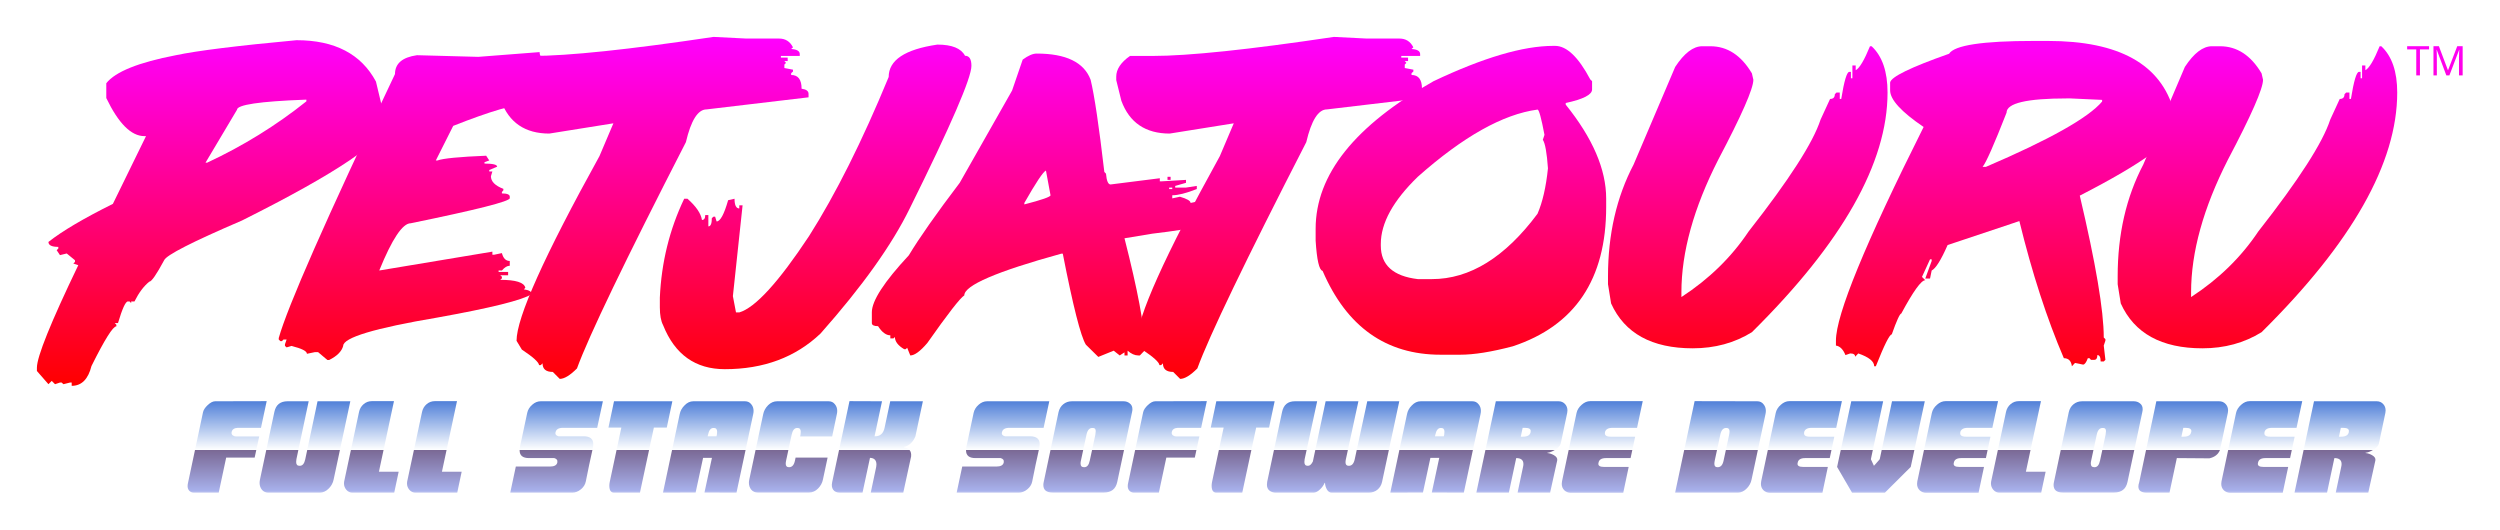
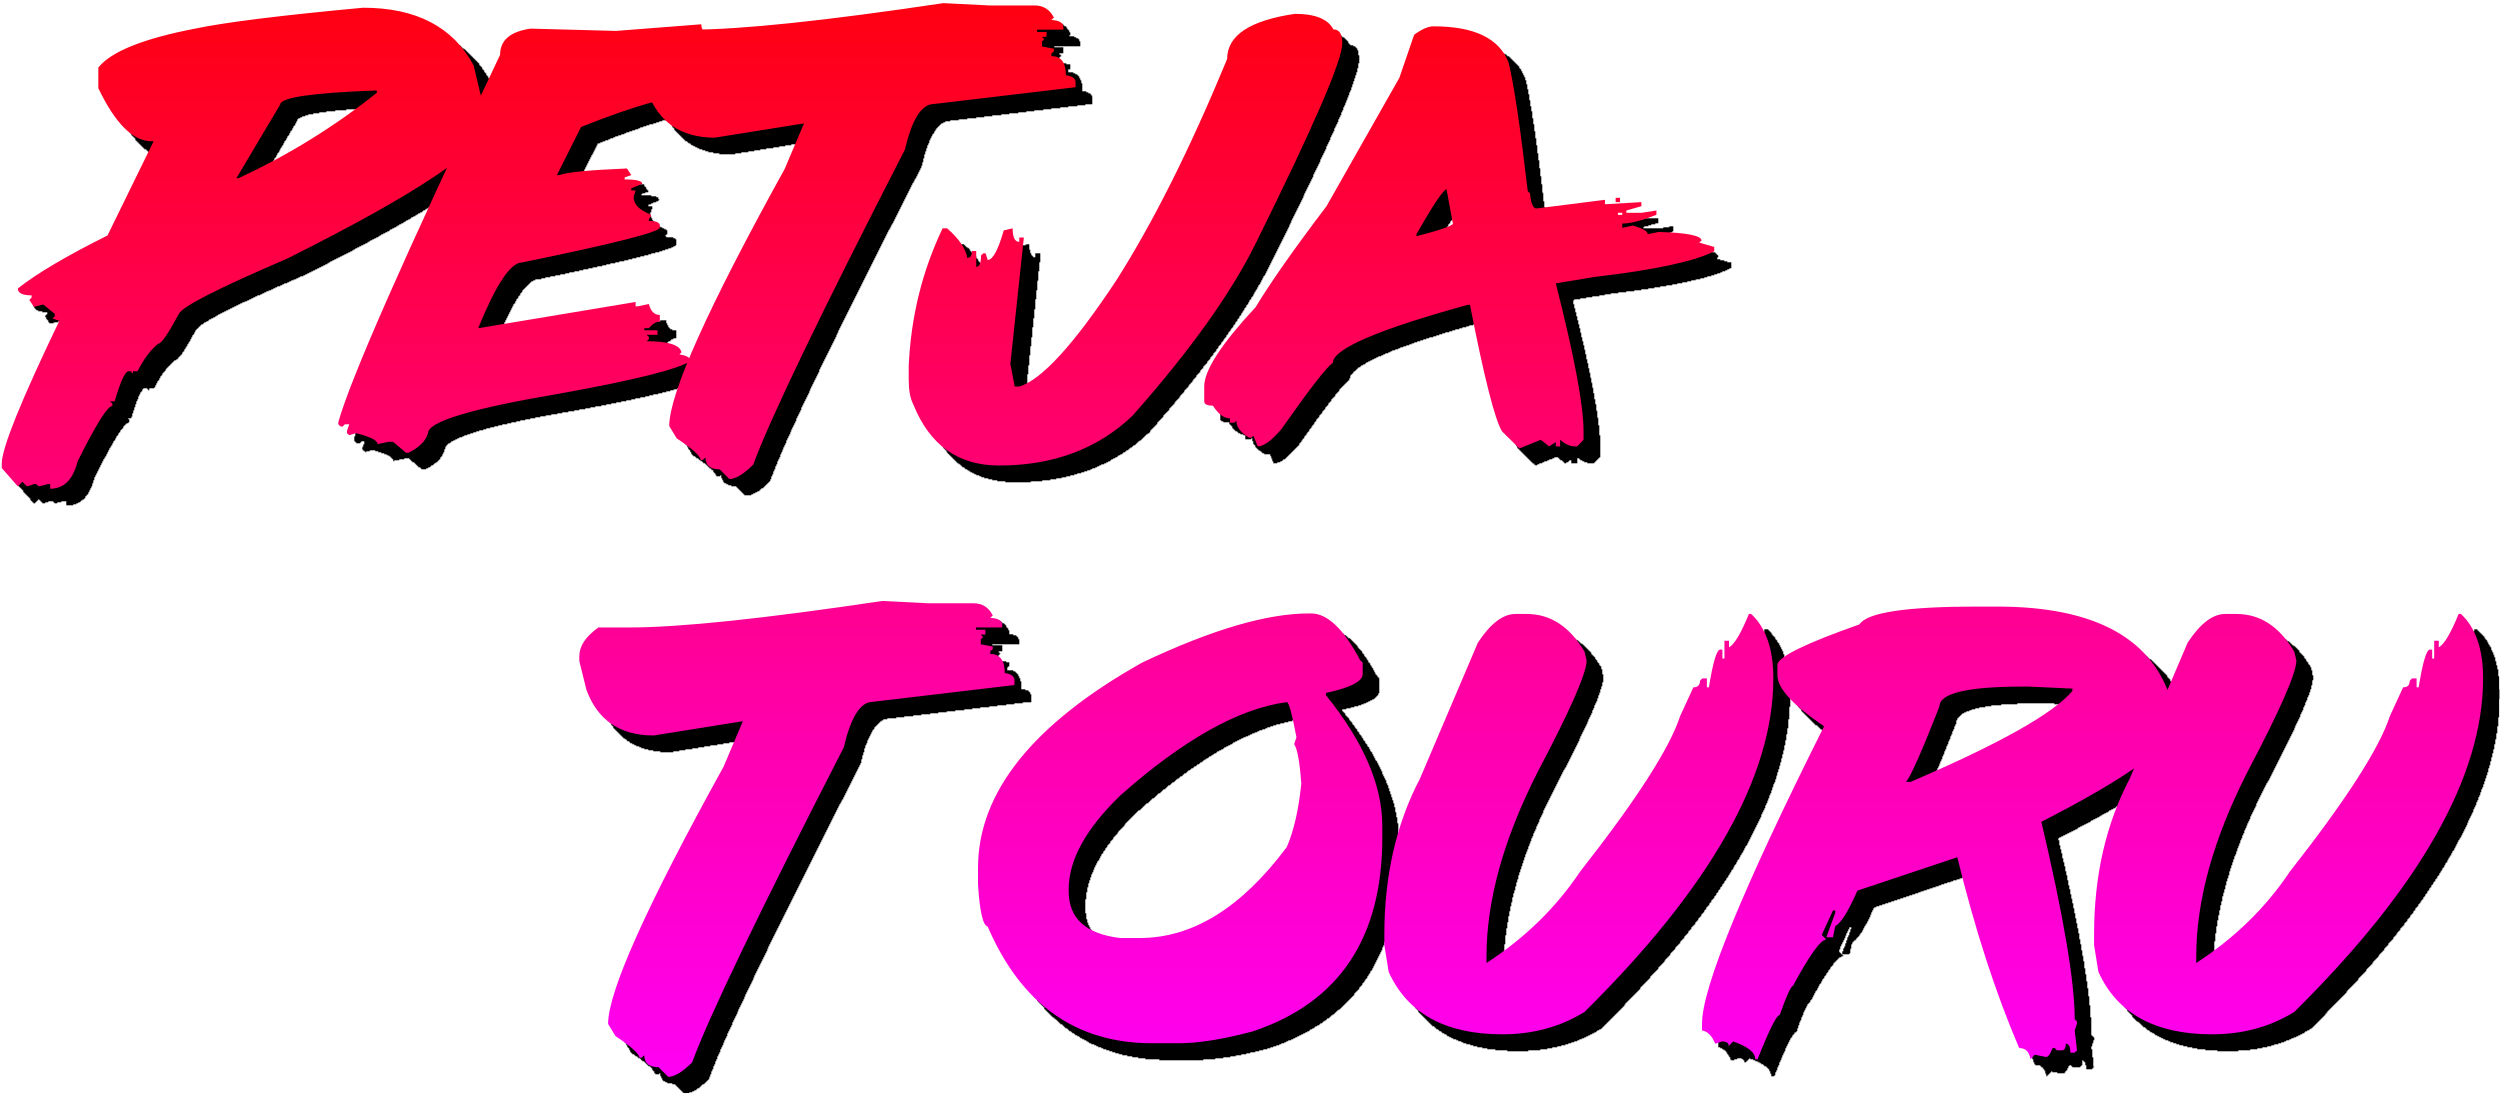
- <svg xmlns="http://www.w3.org/2000/svg" xmlns:xlink="http://www.w3.org/1999/xlink" width="338.728mm" height="71.765mm" viewBox="0 0 1200.218 254.284" id="svg4823" version="1.1">
-   <defs id="defs4825">
-     <linearGradient id="linearGradient4312">
-       <stop id="stop4314" offset="0" style="stop-color:#4a7bd7;stop-opacity:1" />
-       <stop style="stop-color:#feffff;stop-opacity:1" offset="0.5" id="stop4316" />
-       <stop id="stop4318" offset="0.5" style="stop-color:#7a6894;stop-opacity:1" />
-       <stop style="stop-color:#a7b0eb;stop-opacity:1" offset="0.9" id="stop4320" />
-       <stop id="stop4322" offset="1" style="stop-color:#ffffff;stop-opacity:1" />
+ <svg xmlns="http://www.w3.org/2000/svg" width="460" height="202" viewBox="0 0 460 202" fill="none">
+   <g filter="url(#filter0_d)">
+     <path d="M66.797 1.422C76.578 1.422 83.359 4.953 87.141 12.016L89.672 22.609C89.672 26.984 77.391 35.312 52.828 47.594C40.078 53.062 33.438 56.453 32.906 57.766C30.938 61.422 29.672 63.25 29.109 63.25C27.703 64.375 26.438 66.062 25.312 68.312H24.469V68.734L24.047 68.312H23.625C23.031 68.312 22.188 70.156 21.094 73.844H20.25L20.672 74.266V74.688C19.797 74.688 17.672 78.078 14.297 84.859C13.453 88.234 11.766 89.922 9.234 89.922V89.078H8.812L7.125 89.5L6.656 89.078H6.234L4.969 89.5L4.125 88.656L3.281 89.5L0.328 86.125V85.281C0.328 82.469 3.859 73.719 10.922 59.031L9.656 58.609L10.078 58.188V57.766L7.969 56.031L6.234 56.453L5.391 55.188L5.812 54.766V54.344C4.125 54.344 3.281 53.922 3.281 53.078C6.75 50.328 12.25 47.078 19.781 43.328L28.266 25.984H27.844C24.469 25.984 21.219 22.734 18.094 16.234V12.438C20.406 9.5 26.344 7.109 35.906 5.266C41.375 4.109 51.672 2.828 66.797 1.422ZM43.5 32.781H43.922C53.109 28.5 61.578 23.266 69.328 17.078V16.656H68.906C57.344 17.094 51.562 17.953 51.562 19.234L43.5 32.781ZM129.047 4.469C129.047 5.531 129.578 6.062 130.641 6.062V6.859H129.422V7.281C130.766 7.281 131.438 7.547 131.438 8.078V8.5H129.844C129.844 9.312 130.641 9.719 132.234 9.719V10.516H131.016V10.891H135.844L139.5 12.906L139.078 13.328V13.703C140.422 13.703 141.094 13.984 141.094 14.547C141.094 15.516 136.125 16.578 126.188 17.734C122.812 17.734 116.391 19.609 106.922 23.359L102.469 32.219H102.891C104.328 31.688 108.484 31.281 115.359 31L116.156 32.219L114.938 32.641V33.016C117.094 33.016 118.172 33.281 118.172 33.812L116.156 34.656V35.031H116.953L116.578 36.25C116.578 37.594 117.641 38.672 119.766 39.484V39.859L119.391 40.281V40.656C120.734 40.656 121.406 40.938 121.406 41.5V41.875C121.406 42.688 112.953 44.828 96.047 48.297C93.953 48.297 91.266 52.328 87.984 60.391L116.953 55.562V56.359H117.375L119.391 55.938C119.734 57.281 120.406 57.953 121.406 57.953V59.172C120.75 59.172 120.078 59.578 119.391 60.391H118.547V60.766H120.984V61.609H118.969L119.391 61.984V62.406L118.969 62.781C122.938 62.781 125.078 63.453 125.391 64.797L125.016 65.219C126.359 65.406 127.031 65.812 127.031 66.438C124.656 67.969 116.609 69.969 102.891 72.438C86.797 75.156 78.75 77.578 78.75 79.703C78.375 81.109 77.172 82.312 75.141 83.312H74.719L72.328 81.297H71.484L69.469 81.719C69.469 81.031 68.141 80.359 65.484 79.703L64.266 80.078L63.844 79.703V79.281L64.266 78.062H63.469L63.047 78.484H62.672L62.25 78.062V77.688C64.469 69.719 74.391 47.188 92.016 10.094C92.016 7.406 93.891 5.797 97.641 5.266L113.344 5.688L129.047 4.469ZM173.578 0.578L181.969 1H190.359C191.984 1 193.172 1.75 193.922 3.25L193.453 3.672C194.922 3.766 195.656 4.203 195.656 4.984V5.453H190.828V5.875H192.562V6.766H191.719L192.141 7.234L191.719 7.656V8.547L193.922 8.969V9.438L193.453 9.859V10.328C195.234 10.328 196.125 11.5 196.125 13.844C197.312 14 197.906 14.438 197.906 15.156V16.047L171.797 19.141C169.578 19.141 167.812 21.938 166.5 27.531C150.938 57.844 141.641 77.156 138.609 85.469C136.828 87.25 135.359 88.141 134.203 88.141L132.422 86.359C130.672 86.359 129.797 85.625 129.797 84.156L129.328 84.625H128.906C128.844 83.875 127.375 82.547 124.5 80.641L123.141 78.391C123.141 72.453 130.219 56.688 144.375 31.094L147.938 22.703L131.531 25.328C125.344 25.328 121.219 22.531 119.156 16.938L117.844 11.641V10.75C117.844 8.875 119.016 7.109 121.359 5.453H127.125C136.375 5.453 151.859 3.828 173.578 0.578ZM238.266 2.547C241.984 2.547 244.344 3.5 245.344 5.406C246.438 5.406 246.984 6.266 246.984 7.984C246.984 11.078 241.719 23.25 231.188 44.5C226.656 53.781 219.047 64.453 208.359 76.516C201.953 82.609 193.781 85.656 183.844 85.656C176.312 85.656 171.047 81.906 168.047 74.406C167.484 73.344 167.203 71.812 167.203 69.812V67.328C167.609 58.297 169.688 49.859 173.438 42.016H174.281C176.5 43.984 177.734 45.797 177.984 47.453C178.547 47.453 178.828 47.031 178.828 46.188H179.625V49.094C180.219 49.094 180.516 48.391 180.516 46.984L180.938 46.609H181.359L181.734 47.828C182.672 47.828 183.656 46.016 184.688 42.391L186.328 42.016C186.328 43.672 186.734 44.5 187.547 44.5V43.703H188.391L185.906 66.953L186.703 71.125H187.547C191.641 69.906 197.594 63.391 205.406 51.578C212.219 40.859 219.016 27.281 225.797 10.844C225.797 6.531 229.953 3.766 238.266 2.547ZM263.766 4.844C271.297 4.844 275.906 7.078 277.594 11.547C278.562 15.516 279.734 23.391 281.109 35.172L281.531 35.594C281.688 37.438 282.078 38.359 282.703 38.359L295.312 36.766V37.562H295.734L302.016 37.188V37.938L299.25 38.734V39.156H302.016L304.781 38.734V39.531C302.094 40.594 300 41.125 298.5 41.125V41.922L300.469 41.5C302.281 42.031 303.188 42.562 303.188 43.094L305.203 42.672C310.453 42.828 313.078 43.359 313.078 44.266L312.656 44.641L315.422 45.438V46.234C311.859 48.078 304.5 49.656 293.344 50.969L286.266 52.141C289.672 65.516 291.375 74.594 291.375 79.375V80.922L290.203 82.141H289.781C288.906 82.141 288 81.734 287.062 80.922V82.141H286.266V81.344L285.047 82.141L283.5 80.922L279.562 82.516L276.375 79.375C275.062 77.25 273.094 69.484 270.469 56.078H270.094C253.531 60.641 245.25 64.203 245.25 66.766C244.188 67.422 241.031 71.484 235.781 78.953C233.969 81.078 232.516 82.141 231.422 82.141L230.625 80.172L230.25 80.547H229.875C228.281 79.609 227.484 78.562 227.484 77.406L227.109 77.781H226.312V76.984C225.219 76.984 224.172 76.203 223.172 74.641C222.109 74.641 221.578 74.375 221.578 73.844V71.078C221.578 68.141 224.734 63.281 231.047 56.5C233.734 52.031 238.078 45.844 244.078 37.938L257.484 14.312L260.203 6.391C261.609 5.359 262.797 4.844 263.766 4.844ZM260.625 43.094V43.469C265.094 42.312 267.328 41.531 267.328 41.125L266.156 34.797C265.438 35.109 263.594 37.875 260.625 43.094ZM297.281 36.391H298.078V37.188H297.281V36.391ZM297.703 39.156V39.531H298.5V39.156H297.703ZM162.328 110.578L170.719 111H179.109C180.734 111 181.922 111.75 182.672 113.25L182.203 113.672C183.672 113.766 184.406 114.203 184.406 114.984V115.453H179.578V115.875H181.312V116.766H180.469L180.891 117.234L180.469 117.656V118.547L182.672 118.969V119.438L182.203 119.859V120.328C183.984 120.328 184.875 121.5 184.875 123.844C186.062 124 186.656 124.438 186.656 125.156V126.047L160.547 129.141C158.328 129.141 156.562 131.938 155.25 137.531C139.688 167.844 130.391 187.156 127.359 195.469C125.578 197.25 124.109 198.141 122.953 198.141L121.172 196.359C119.422 196.359 118.547 195.625 118.547 194.156L118.078 194.625H117.656C117.594 193.875 116.125 192.547 113.25 190.641L111.891 188.391C111.891 182.453 118.969 166.688 133.125 141.094L136.688 132.703L120.281 135.328C114.094 135.328 109.969 132.531 107.906 126.938L106.594 121.641V120.75C106.594 118.875 107.766 117.109 110.109 115.453H115.875C125.125 115.453 140.609 113.828 162.328 110.578ZM240.797 112.875H241.266C244.234 112.875 247.234 115.734 250.266 121.453L250.734 121.922V124.031C250.734 125.375 248.484 126.531 243.984 127.5V127.922C250.891 136.484 254.344 144.5 254.344 151.969V154.125C254.344 172.625 246.375 184.516 230.438 189.797C225 191.234 220.5 191.953 216.938 191.953H211.969C197.969 191.953 187.891 184.797 181.734 170.484C180.859 170.297 180.266 167.719 179.953 162.75V159.703C179.953 145.828 190.016 133.234 210.141 121.922C222.859 115.891 233.078 112.875 240.797 112.875ZM196.641 163.594V164.016C196.641 168.984 199.797 171.844 206.109 172.594H209.719C219.438 172.594 228.453 167.016 236.766 155.859C238.047 152.922 238.938 149.047 239.438 144.234C239.156 140.234 238.719 137.797 238.125 136.922L238.547 135.656C237.734 131.344 237.141 129.188 236.766 129.188C227.922 130.375 217.703 136.109 206.109 146.391C199.797 152.516 196.641 158.25 196.641 163.594ZM278.859 112.969H280.922C285.266 112.969 288.812 115.281 291.562 119.906L291.938 121.547C291.938 123.828 288.938 130.656 282.938 142.031C276.656 154.375 273.516 165.688 273.516 175.969V177.188C280.578 172.594 286.312 167 290.719 160.406C301.094 147.188 307.234 137.641 309.141 131.766L311.578 126.469C312.391 126.469 312.797 126.062 312.797 125.25L313.219 124.828H314.062V126.469H314.438C315.188 121.844 315.875 119.531 316.5 119.531H316.922V121.172H317.297V117.891H318.141V119.109C319.109 118.609 320.328 116.562 321.797 112.969H322.219C324.938 115.5 326.297 119.453 326.297 124.828C326.297 142.828 314.719 163.281 291.562 186.188C287.125 188.938 282.078 190.312 276.422 190.312C265.953 190.312 258.984 186.484 255.516 178.828L254.719 173.906V171.891C254.719 161.141 256.906 151.594 261.281 143.25L271.922 118.266C274.234 114.734 276.547 112.969 278.859 112.969ZM363.797 111.609H367.453C385.672 111.609 396.422 117.594 399.703 129.562L400.125 132.047V133.266C400.125 136.859 391.953 142.844 375.609 151.219C379.703 168.562 381.75 180.672 381.75 187.547L382.172 187.969V188.344L381.75 189.609L382.172 193.266L381.75 193.688H380.953C380.953 192.594 380.672 192.047 380.109 192.047C380.109 192.859 379.844 193.266 379.312 193.266H378.469L378.094 192.844H377.672C377.266 193.938 376.859 194.484 376.453 194.484L374.391 194.062L373.594 194.906C373.406 193.531 372.719 192.844 371.531 192.844C367.188 182.719 363.391 171.016 360.141 157.734L341.766 163.875C340.078 167.719 338.719 169.891 337.688 170.391L337.266 172.453H336.047L337.688 167.953V167.531H337.266L335.203 172.031L336.047 172.875C335.016 172.875 332.969 175.719 329.906 181.406C329.531 181.438 328.719 183.219 327.469 186.75C326.906 186.75 325.547 189.469 323.391 194.906H322.969C322.969 193.656 321.609 192.562 318.891 191.625L318.094 192.469C318.094 191.906 317.672 191.625 316.828 191.625L315.609 192.047C315.016 190.578 314.203 189.766 313.172 189.609V188.344C313.172 181.75 320.656 163.516 335.625 133.641C329.906 129.766 327.047 126.641 327.047 124.266V122.25C327.266 120.812 332.297 118.359 342.141 114.891C343.516 112.703 350.734 111.609 363.797 111.609ZM350.719 143.859H351.562C367.906 136.859 377.828 131.281 381.328 127.125V126.703L373.172 126.328H372.375C362.031 126.328 356.859 127.547 356.859 129.984C353.641 138.203 351.594 142.828 350.719 143.859ZM409.453 112.969H411.516C415.859 112.969 419.406 115.281 422.156 119.906L422.531 121.547C422.531 123.828 419.531 130.656 413.531 142.031C407.25 154.375 404.109 165.688 404.109 175.969V177.188C411.172 172.594 416.906 167 421.312 160.406C431.688 147.188 437.828 137.641 439.734 131.766L442.172 126.469C442.984 126.469 443.391 126.062 443.391 125.25L443.812 124.828H444.656V126.469H445.031C445.781 121.844 446.469 119.531 447.094 119.531H447.516V121.172H447.891V117.891H448.734V119.109C449.703 118.609 450.922 116.562 452.391 112.969H452.812C455.531 115.5 456.891 119.453 456.891 124.828C456.891 142.828 445.312 163.281 422.156 186.188C417.719 188.938 412.672 190.312 407.016 190.312C396.547 190.312 389.578 186.484 386.109 178.828L385.312 173.906V171.891C385.312 161.141 387.5 151.594 391.875 143.25L402.516 118.266C404.828 114.734 407.141 112.969 409.453 112.969Z" fill="url(#paint0_linear)" />
+   </g>
+   <defs>
+     <filter id="filter0_d" x="0.328" y="0.578" width="459.562" height="200.562" filterUnits="userSpaceOnUse" color-interpolation-filters="sRGB">
+       <feFlood flood-opacity="0" result="BackgroundImageFix" />
+       <feColorMatrix in="SourceAlpha" type="matrix" values="0 0 0 0 0 0 0 0 0 0 0 0 0 0 0 0 0 0 127 0" />
+       <feOffset dx="3" dy="3" />
+       <feColorMatrix type="matrix" values="0 0 0 0 0 0 0 0 0 0 0 0 0 0 0 0 0 0 1 0" />
+       <feBlend mode="normal" in2="BackgroundImageFix" result="effect1_dropShadow" />
+       <feBlend mode="normal" in="SourceGraphic" in2="effect1_dropShadow" result="shape" />
+     </filter>
+     <linearGradient id="paint0_linear" x1="239" y1="-14" x2="239" y2="207" gradientUnits="userSpaceOnUse">
+       <stop stop-color="#FF0000" />
+       <stop offset="1" stop-color="#FF00FF" />
    </linearGradient>
-     <linearGradient id="linearGradient5325">
-       <stop style="stop-color:#4a7bd7;stop-opacity:1" offset="0" id="stop5327" />
-       <stop id="stop5333" offset="0.5" style="stop-color:#feffff;stop-opacity:1" />
-       <stop style="stop-color:#463c55;stop-opacity:1" offset="0.5" id="stop5335" />
-       <stop id="stop5337" offset="0.9" style="stop-color:#a7b0eb;stop-opacity:1" />
-       <stop style="stop-color:#ffffff;stop-opacity:1" offset="1" id="stop5329" />
-     </linearGradient>
-     <linearGradient id="linearGradient4160">
-       <stop style="stop-color:#ff00ff;stop-opacity:1" offset="0" id="stop4162" />
-       <stop style="stop-color:#ff0000;stop-opacity:1" offset="1" id="stop4164" />
-     </linearGradient>
-     <linearGradient xlink:href="#linearGradient4160" id="linearGradient5203" gradientUnits="userSpaceOnUse" x1="91.18" y1="422.805" x2="91.18" y2="589.505" gradientTransform="translate(14,0)" />
-     <linearGradient xlink:href="#linearGradient4160" id="linearGradient5205" gradientUnits="userSpaceOnUse" x1="91.18" y1="422.805" x2="91.18" y2="589.505" gradientTransform="translate(14,0)" />
-     <linearGradient xlink:href="#linearGradient4160" id="linearGradient5207" gradientUnits="userSpaceOnUse" x1="91.18" y1="422.805" x2="91.18" y2="589.505" gradientTransform="translate(14,0)" />
-     <linearGradient xlink:href="#linearGradient4160" id="linearGradient5209" gradientUnits="userSpaceOnUse" x1="91.18" y1="422.805" x2="91.18" y2="589.505" />
-     <linearGradient xlink:href="#linearGradient4160" id="linearGradient5211" gradientUnits="userSpaceOnUse" x1="91.18" y1="422.805" x2="91.18" y2="589.505" />
-     <linearGradient xlink:href="#linearGradient4160" id="linearGradient5213" gradientUnits="userSpaceOnUse" x1="91.18" y1="422.805" x2="91.18" y2="589.505" />
-     <linearGradient xlink:href="#linearGradient4160" id="linearGradient5215" gradientUnits="userSpaceOnUse" x1="91.18" y1="422.805" x2="91.18" y2="589.505" />
-     <linearGradient xlink:href="#linearGradient4160" id="linearGradient5217" gradientUnits="userSpaceOnUse" x1="91.18" y1="422.805" x2="91.18" y2="589.505" />
-     <linearGradient xlink:href="#linearGradient4160" id="linearGradient5219" gradientUnits="userSpaceOnUse" x1="91.18" y1="422.805" x2="91.18" y2="589.505" />
-     <linearGradient xlink:href="#linearGradient4160" id="linearGradient5221" gradientUnits="userSpaceOnUse" x1="91.18" y1="422.805" x2="91.18" y2="589.505" />
-     <linearGradient xlink:href="#linearGradient4160" id="linearGradient5223" gradientUnits="userSpaceOnUse" x1="91.18" y1="422.805" x2="91.18" y2="589.505" />
-     <filter style="color-interpolation-filters:sRGB" id="filter5285">
-       <feFlood flood-opacity="1" flood-color="rgb(255,128,128)" result="flood" id="feFlood5287" />
-       <feComposite in="flood" in2="SourceGraphic" operator="in" result="composite1" id="feComposite5289" />
-       <feGaussianBlur in="composite1" stdDeviation="0" result="blur" id="feGaussianBlur5291" />
-       <feOffset dx="2" dy="2" result="offset" id="feOffset5293" />
-       <feComposite in="SourceGraphic" in2="offset" operator="over" result="composite2" id="feComposite5295" />
-     </filter>
-     <linearGradient xlink:href="#linearGradient5325" id="linearGradient5331" x1="283.163" y1="732.596" x2="283.163" y2="762.366" gradientUnits="userSpaceOnUse" gradientTransform="matrix(1.555136,0,0,1.555136,295.3148,-543.1187)" />
-     <linearGradient xlink:href="#linearGradient4312" id="linearGradient4368" x1="34.622" y1="596.891" x2="34.622" y2="645.463" gradientUnits="userSpaceOnUse" />
  </defs>
-   <g id="layer1" transform="translate(521.1538,-405.1716)">
-     <path id="path5418" style="font-style:normal;font-variant:normal;font-weight:normal;font-stretch:normal;font-size:180px;line-height:125%;font-family:lazer84;-inkscape-font-specification:lazer84;letter-spacing:0px;word-spacing:0px;fill:url(#linearGradient5203);fill-opacity:1;stroke:none;stroke-width:1px;stroke-linecap:butt;stroke-linejoin:miter;stroke-opacity:1" d="m -378.808,424.47 q 27.51,0 38.145,19.863 l 4.746,19.863 q 0,12.305 -69.082,46.846 -35.859,15.381 -37.354,19.072 -5.537,10.283 -7.119,10.283 -3.955,3.164 -7.119,9.492 l -1.582,0 0,0.791 -0.791,-0.791 -0.791,0 q -1.67,0 -4.746,10.371 l -1.582,0 0.791,0.791 0,0.791 q -2.461,0 -11.953,19.072 -2.373,9.492 -9.492,9.492 l 0,-1.582 -0.791,0 -3.164,0.791 -0.879,-0.791 -0.791,0 -2.373,0.791 -1.582,-1.582 -1.582,1.582 -5.537,-6.328 0,-1.582 q 0,-7.91 19.863,-49.219 l -2.373,-0.791 0.791,-0.791 0,-0.791 -3.955,-3.252 -3.252,0.791 -1.582,-2.373 0.791,-0.791 0,-0.791 q -4.746,0 -4.746,-2.373 9.756,-7.734 30.938,-18.281 l 15.908,-32.52 -0.791,0 q -9.492,0 -18.281,-18.281 l 0,-7.119 q 6.504,-8.262 33.398,-13.447 15.381,-3.252 57.92,-7.207 z m -43.682,58.799 0.791,0 q 25.84,-12.041 47.637,-29.443 l 0,-0.791 -0.791,0 q -32.52,1.23 -32.52,4.834 l -15.117,25.4 z" />
-     <path id="path5420" style="font-style:normal;font-variant:normal;font-weight:normal;font-stretch:normal;font-size:180px;line-height:125%;font-family:lazer84;-inkscape-font-specification:lazer84;letter-spacing:0px;word-spacing:0px;fill:url(#linearGradient5205);fill-opacity:1;stroke:none;stroke-width:1px;stroke-linecap:butt;stroke-linejoin:miter;stroke-opacity:1" d="m -262.09,430.183 q 0,2.988 2.988,2.988 l 0,1.494 -2.285,0 0,0.791 q 3.779,0 3.779,1.494 l 0,0.791 -2.988,0 q 0,2.285 4.482,2.285 l 0,1.494 -2.285,0 0,0.703 9.053,0 6.855,3.779 -0.791,0.791 0,0.703 q 3.779,0 3.779,1.582 0,2.725 -27.949,5.977 -9.492,0 -36.123,10.547 l -8.35,16.611 0.791,0 q 4.043,-1.494 23.379,-2.285 l 1.494,2.285 -2.285,0.791 0,0.703 q 6.064,0 6.064,1.494 l -3.779,1.582 0,0.703 1.494,0 -0.703,2.285 q 0,3.779 5.977,6.064 l 0,0.703 -0.703,0.791 0,0.703 q 3.779,0 3.779,1.582 l 0,0.703 q 0,2.285 -47.549,12.041 -5.889,0 -15.117,22.676 l 54.316,-9.053 0,1.494 0.791,0 3.779,-0.791 q 0.967,3.779 3.779,3.779 l 0,2.285 q -1.846,0 -3.779,2.285 l -1.582,0 0,0.703 4.57,0 0,1.582 -3.779,0 0.791,0.703 0,0.791 -0.791,0.703 q 11.162,0 12.041,3.779 l -0.703,0.791 q 3.779,0.527 3.779,2.285 -6.68,4.307 -45.264,11.25 -45.264,7.646 -45.264,13.623 -1.055,3.955 -6.768,6.768 l -0.791,0 -4.482,-3.779 -1.582,0 -3.779,0.791 q 0,-1.934 -7.471,-3.779 l -2.285,0.703 -0.791,-0.703 0,-0.791 0.791,-2.285 -1.494,0 -0.791,0.791 -0.703,0 -0.791,-0.791 0,-0.703 q 6.24,-22.412 55.811,-126.738 0,-7.559 10.547,-9.053 l 29.443,0.791 29.443,-2.285 z" />
-     <path id="path5422" style="font-style:normal;font-variant:normal;font-weight:normal;font-stretch:normal;font-size:180px;line-height:125%;font-family:lazer84;-inkscape-font-specification:lazer84;letter-spacing:0px;word-spacing:0px;fill:url(#linearGradient5207);fill-opacity:1;stroke:none;stroke-width:1px;stroke-linecap:butt;stroke-linejoin:miter;stroke-opacity:1" d="m -178.594,422.888 15.732,0.791 15.732,0 q 4.57,0 6.68,4.219 l -0.879,0.791 q 4.131,0.264 4.131,2.461 l 0,0.879 -9.053,0 0,0.791 3.252,0 0,1.67 -1.582,0 0.791,0.879 -0.791,0.791 0,1.67 4.131,0.791 0,0.879 -0.879,0.791 0,0.879 q 5.01,0 5.01,6.592 3.34,0.439 3.34,2.461 l 0,1.67 -48.955,5.801 q -6.24,0 -9.932,15.732 -43.77,85.254 -52.295,108.633 -5.01,5.01 -8.262,5.01 l -3.34,-3.34 q -4.922,0 -4.922,-4.131 l -0.879,0.879 -0.791,0 q -0.176,-2.109 -8.262,-7.471 l -2.549,-4.219 q 0,-16.699 39.814,-88.682 l 6.68,-15.732 -30.762,4.922 q -17.402,0 -23.203,-15.732 l -2.461,-9.932 0,-1.67 q 0,-5.273 6.592,-9.932 l 10.811,0 q 26.016,0 87.1,-9.141 z" />
-     <path id="path5424" style="font-style:normal;font-variant:normal;font-weight:normal;font-stretch:normal;font-size:180px;line-height:125%;font-family:lazer84;-inkscape-font-specification:lazer84;letter-spacing:0px;word-spacing:0px;fill:url(#linearGradient5209);fill-opacity:1;stroke:none;stroke-width:1px;stroke-linecap:butt;stroke-linejoin:miter;stroke-opacity:1" d="m -71.129,426.58 q 10.459,0 13.271,5.361 3.076,0 3.076,4.834 0,8.701 -29.619,68.467 -12.744,26.104 -42.803,60.029 -18.018,17.139 -45.967,17.139 -21.182,0 -29.619,-21.094 -1.582,-2.988 -1.582,-8.613 l 0,-4.658 q 1.143,-25.4 11.689,-47.461 l 1.582,0 q 6.24,5.537 6.943,10.195 1.582,0 1.582,-2.373 l 1.494,0 0,5.449 q 1.67,0 1.67,-3.955 l 0.791,-0.703 0.791,0 0.703,2.285 q 2.637,0 5.537,-10.195 l 3.076,-0.703 q 0,4.658 2.285,4.658 l 0,-1.494 1.582,0 -4.658,43.594 1.494,7.822 1.582,0 q 11.514,-3.428 33.486,-36.65 19.16,-30.146 38.232,-76.377 0,-12.129 23.379,-15.557 z" />
-     <path id="path5426" style="font-style:normal;font-variant:normal;font-weight:normal;font-stretch:normal;font-size:180px;line-height:125%;font-family:lazer84;-inkscape-font-specification:lazer84;letter-spacing:0px;word-spacing:0px;fill:url(#linearGradient5211);fill-opacity:1;stroke:none;stroke-width:1px;stroke-linecap:butt;stroke-linejoin:miter;stroke-opacity:1" d="m -23.492,430.886 q 21.182,0 25.928,12.568 2.725,11.162 6.592,44.297 l 0.791,0.791 q 0.439,5.186 2.197,5.186 l 23.643,-2.988 0,1.494 0.791,0 11.777,-0.703 0,1.406 -5.186,1.494 0,0.791 5.186,0 5.186,-0.791 0,1.494 q -7.559,2.988 -11.777,2.988 l 0,1.494 3.691,-0.791 q 5.098,1.494 5.098,2.988 l 3.779,-0.791 q 14.766,0.439 14.766,2.988 l -0.791,0.703 5.186,1.494 0,1.494 q -10.02,5.186 -41.396,8.877 l -13.271,2.197 q 9.58,37.617 9.58,51.064 l 0,2.9 -2.197,2.285 -0.791,0 q -2.461,0 -5.098,-2.285 l 0,2.285 -1.494,0 0,-1.494 -2.285,1.494 -2.9,-2.285 -7.383,2.988 -5.977,-5.889 Q -3.541,564.656 -10.924,526.951 l -0.703,0 q -46.582,12.832 -46.582,20.039 -2.988,1.846 -17.754,22.852 -5.098,5.977 -8.174,5.977 l -1.494,-3.691 -0.703,0.703 -0.703,0 q -4.482,-2.637 -4.482,-5.889 l -0.703,0.703 -1.494,0 0,-1.494 q -3.076,0 -5.889,-4.395 -2.988,0 -2.988,-1.494 l 0,-5.186 q 0,-8.262 17.754,-27.334 7.559,-12.568 24.434,-34.805 l 25.137,-44.297 5.098,-14.854 q 3.955,-2.9 6.68,-2.9 z m -5.889,71.719 0,0.703 q 12.568,-3.252 12.568,-4.395 l -2.197,-11.865 q -2.021,0.879 -10.371,15.557 z m 68.73,-12.568 1.494,0 0,1.494 -1.494,0 0,-1.494 z m 0.791,5.186 0,0.703 1.494,0 0,-0.703 -1.494,0 z" />
-     <path id="path5428" style="font-style:normal;font-variant:normal;font-weight:normal;font-stretch:normal;font-size:180px;line-height:125%;font-family:lazer84;-inkscape-font-specification:lazer84;letter-spacing:0px;word-spacing:0px;fill:url(#linearGradient5213);fill-opacity:1;stroke:none;stroke-width:1px;stroke-linecap:butt;stroke-linejoin:miter;stroke-opacity:1" d="m 119.242,422.888 15.732,0.791 15.732,0 q 4.57,0 6.68,4.219 l -0.879,0.791 q 4.131,0.264 4.131,2.461 l 0,0.879 -9.053,0 0,0.791 3.252,0 0,1.67 -1.582,0 0.791,0.879 -0.791,0.791 0,1.67 4.131,0.791 0,0.879 -0.879,0.791 0,0.879 q 5.01,0 5.01,6.592 3.34,0.439 3.34,2.461 l 0,1.67 -48.955,5.801 q -6.24,0 -9.932,15.732 -43.77,85.254 -52.295,108.633 -5.01,5.01 -8.262,5.01 l -3.34,-3.34 q -4.922,0 -4.922,-4.131 l -0.879,0.879 -0.791,0 q -0.176,-2.109 -8.262,-7.471 l -2.549,-4.219 q 0,-16.699 39.814,-88.682 l 6.68,-15.732 -30.762,4.922 q -17.402,0 -23.203,-15.732 l -2.461,-9.932 0,-1.67 q 0,-5.273 6.592,-9.932 l 10.811,0 q 26.016,0 87.1,-9.141 z" />
-     <path id="path5430" style="font-style:normal;font-variant:normal;font-weight:normal;font-stretch:normal;font-size:180px;line-height:125%;font-family:lazer84;-inkscape-font-specification:lazer84;letter-spacing:0px;word-spacing:0px;fill:url(#linearGradient5215);fill-opacity:1;stroke:none;stroke-width:1px;stroke-linecap:butt;stroke-linejoin:miter;stroke-opacity:1" d="m 224.547,427.195 0.879,0 q 8.35,0 16.875,16.084 l 0.879,0.879 0,3.955 q 0,3.779 -12.656,6.504 l 0,0.791 q 19.424,24.082 19.424,45.088 l 0,4.043 q 0,52.031 -44.824,66.885 -15.293,4.043 -25.312,4.043 l -9.316,0 q -39.375,0 -56.689,-40.254 -2.461,-0.527 -3.34,-14.502 l 0,-5.713 q 0,-39.023 56.602,-70.84 35.771,-16.963 57.48,-16.963 z m -82.793,95.098 0,0.791 q 0,13.975 17.754,16.084 l 6.768,0 q 27.334,0 50.713,-31.377 3.604,-8.262 5.01,-21.797 -0.791,-11.25 -2.461,-13.711 l 0.791,-2.373 q -2.285,-12.129 -3.34,-12.129 -24.873,3.34 -57.48,32.256 -17.754,17.227 -17.754,32.256 z" />
-     <path id="path5432" style="font-style:normal;font-variant:normal;font-weight:normal;font-stretch:normal;font-size:180px;line-height:125%;font-family:lazer84;-inkscape-font-specification:lazer84;letter-spacing:0px;word-spacing:0px;fill:url(#linearGradient5217);fill-opacity:1;stroke:none;stroke-width:1px;stroke-linecap:butt;stroke-linejoin:miter;stroke-opacity:1" d="m 296.09,427.371 3.867,0 q 12.217,0 19.951,13.008 l 0.703,3.076 q 0,6.416 -16.875,38.408 -17.666,34.717 -17.666,63.633 l 0,2.285 q 19.863,-12.92 32.256,-31.465 29.18,-37.178 34.541,-53.701 l 4.57,-9.932 q 2.285,0 2.285,-2.285 l 0.791,-0.791 1.582,0 0,3.076 0.703,0 q 2.109,-13.008 3.867,-13.008 l 0.791,0 0,3.076 0.703,0 0,-6.152 1.582,0 0,2.285 q 2.725,-1.406 6.855,-11.514 l 0.791,0 q 7.646,7.119 7.646,22.236 0,50.625 -65.127,115.049 -12.48,7.734 -28.389,7.734 -29.443,0 -39.199,-21.533 l -1.494,-9.229 0,-3.779 q 0,-30.234 12.305,-53.701 l 19.951,-46.846 q 6.504,-9.932 13.008,-9.932 z" />
-     <path id="path5434" style="font-style:normal;font-variant:normal;font-weight:normal;font-stretch:normal;font-size:180px;line-height:125%;font-family:lazer84;-inkscape-font-specification:lazer84;letter-spacing:0px;word-spacing:0px;fill:url(#linearGradient5219);fill-opacity:1;stroke:none;stroke-width:1px;stroke-linecap:butt;stroke-linejoin:miter;stroke-opacity:1" d="m 455.172,424.822 6.855,0 q 51.24,0 60.469,33.662 l 0.791,4.658 0,2.285 q 0,10.107 -45.967,33.662 11.514,48.779 11.514,68.115 l 0.791,0.791 0,0.703 -0.791,2.373 0.791,6.855 -0.791,0.791 -1.494,0 q 0,-3.076 -1.582,-3.076 0,2.285 -1.494,2.285 l -1.582,0 -0.703,-0.791 -0.791,0 q -1.143,3.076 -2.285,3.076 l -3.867,-0.791 -1.494,1.582 q -0.527,-3.867 -3.867,-3.867 -12.217,-28.477 -21.357,-65.83 l -34.453,11.514 q -4.746,10.811 -7.646,12.217 l -0.791,3.867 -2.285,0 3.076,-8.438 0,-0.791 -0.791,0 -3.867,8.438 1.582,1.582 q -2.9,0 -11.514,15.996 -1.055,0.088 -4.57,10.02 -1.582,0 -7.646,15.293 l -0.791,0 q 0,-3.516 -7.646,-6.152 l -1.494,1.582 q 0,-1.582 -2.373,-1.582 l -2.285,0.791 q -1.67,-4.131 -4.57,-4.57 l 0,-2.373 q 0,-18.545 42.1,-102.568 -16.084,-10.898 -16.084,-17.578 l 0,-3.779 q 0.615,-4.043 28.301,-13.799 3.867,-6.152 40.605,-6.152 z m -24.521,60.469 1.582,0 q 45.967,-19.688 55.811,-31.377 l 0,-0.791 -15.293,-0.703 -1.494,0 q -29.092,0 -29.092,6.855 -9.053,23.115 -11.514,26.016 z" />
-     <path id="path5436" style="font-style:normal;font-variant:normal;font-weight:normal;font-stretch:normal;font-size:180px;line-height:125%;font-family:lazer84;-inkscape-font-specification:lazer84;letter-spacing:0px;word-spacing:0px;fill:url(#linearGradient5221);fill-opacity:1;stroke:none;stroke-width:1px;stroke-linecap:butt;stroke-linejoin:miter;stroke-opacity:1" d="m 540.778,427.371 3.867,0 q 12.217,0 19.951,13.008 l 0.703,3.076 q 0,6.416 -16.875,38.408 -17.666,34.717 -17.666,63.633 l 0,2.285 q 19.863,-12.92 32.256,-31.465 29.18,-37.178 34.541,-53.701 l 4.57,-9.932 q 2.285,0 2.285,-2.285 l 0.791,-0.791 1.582,0 0,3.076 0.703,0 q 2.109,-13.008 3.867,-13.008 l 0.791,0 0,3.076 0.703,0 0,-6.152 1.582,0 0,2.285 q 2.725,-1.406 6.855,-11.514 l 0.791,0 q 7.646,7.119 7.646,22.236 0,50.625 -65.127,115.049 -12.48,7.734 -28.389,7.734 -29.443,0 -39.199,-21.533 l -1.494,-9.229 0,-3.779 q 0,-30.234 12.305,-53.701 l 19.951,-46.846 q 6.504,-9.932 13.008,-9.932 z" />
-     <text xml:space="preserve" style="font-style:normal;font-weight:normal;font-size:52.428px;line-height:125%;font-family:sans-serif;letter-spacing:0px;word-spacing:0px;fill:url(#linearGradient5223);fill-opacity:1;stroke:none;stroke-width:1px;stroke-linecap:butt;stroke-linejoin:miter;stroke-opacity:1" x="634.286" y="441.381" id="text4143">
-       <tspan id="tspan4145" x="634.286" y="441.381" style="font-size:19.66px;fill:url(#linearGradient5223);fill-opacity:1">TM</tspan>
-     </text>
-     <g style="font-style:normal;font-weight:normal;font-size:62.205px;line-height:125%;font-family:sans-serif;letter-spacing:0px;word-spacing:0px;fill:url(#linearGradient5331);fill-opacity:1.0;stroke:none;stroke-width:1px;stroke-linecap:butt;stroke-linejoin:miter;stroke-opacity:1" id="text5321">
-       <g id="g4334" style="fill:url(#linearGradient4368);fill-opacity:1">
-         <path id="path5340" style="font-style:italic;font-variant:normal;font-weight:normal;font-stretch:normal;font-family:'LowRider BB';-inkscape-font-specification:'LowRider BB Italic';fill:url(#linearGradient4368);fill-opacity:1.0" d="m -398.896,624.851 -13.668,0 -3.584,16.827 -11.907,0 q -1.336,0 -2.187,-0.85 -0.85,-0.911 -0.85,-2.248 0,-0.425 0.061,-0.911 l 7.35,-34.626 q 0.364,-1.64 2.248,-3.402 1.944,-1.822 3.584,-1.822 l 24.724,-0.061 -2.734,12.818 -11.178,0 q -2.491,0.121 -2.916,2.005 -0.182,0.972 0.486,1.579 0.729,0.547 1.64,0.547 l 11.117,0 -2.187,10.145 z m -11.056,-12.271 0,0 z" />
-         <path id="path5342" style="font-style:italic;font-variant:normal;font-weight:normal;font-stretch:normal;font-family:'LowRider BB';-inkscape-font-specification:'LowRider BB Italic';fill:url(#linearGradient4368);fill-opacity:1.0" d="m -360.99,635.421 q -0.486,2.43 -2.308,4.252 -1.944,2.005 -4.313,2.005 l -24.724,0 q -1.883,0 -3.037,-1.336 -1.154,-1.397 -1.154,-3.341 0,-0.729 0.182,-1.579 l 6.925,-32.561 q 1.093,-5.042 6.318,-5.042 l 10.145,0 -5.893,27.822 q -0.121,0.729 -0.121,1.336 0,1.822 1.579,1.822 l 0.182,0 q 1.944,0 2.612,-3.159 l 5.893,-27.822 15.734,0 -8.019,37.603 z" />
-         <path id="path5344" style="font-style:italic;font-variant:normal;font-weight:normal;font-stretch:normal;font-family:'LowRider BB';-inkscape-font-specification:'LowRider BB Italic';fill:url(#linearGradient4368);fill-opacity:1.0" d="m -331.892,641.678 -20.107,0 q -1.701,0 -2.855,-1.336 -1.154,-1.336 -1.154,-3.037 0,-0.425 0.061,-0.85 l 7.168,-33.533 q 0.486,-2.248 2.187,-3.706 1.701,-1.458 3.949,-1.458 l 10.631,0 -7.229,33.897 9.477,0 -2.126,10.023 z" />
-         <path id="path5346" style="font-style:italic;font-variant:normal;font-weight:normal;font-stretch:normal;font-family:'LowRider BB';-inkscape-font-specification:'LowRider BB Italic';fill:url(#linearGradient4368);fill-opacity:1.0" d="m -301.64,641.678 -20.107,0 q -1.701,0 -2.855,-1.336 -1.154,-1.336 -1.154,-3.037 0,-0.425 0.061,-0.85 l 7.168,-33.533 q 0.486,-2.248 2.187,-3.706 1.701,-1.458 3.949,-1.458 l 10.631,0 -7.229,33.897 9.477,0 -2.126,10.023 z" />
-         <path id="path5348" style="font-style:italic;font-variant:normal;font-weight:normal;font-stretch:normal;font-family:'LowRider BB';-inkscape-font-specification:'LowRider BB Italic';fill:url(#linearGradient4368);fill-opacity:1.0" d="m -239.92,636.332 q -0.425,2.187 -2.369,3.766 -1.883,1.579 -4.131,1.579 l -29.766,0 2.673,-12.514 16.341,0 q 3.159,0 3.584,-1.944 l 0,-0.182 q 0.304,-1.397 -1.458,-1.944 l -12.149,0 q -4.495,0 -4.495,-3.706 0,-0.79 0.182,-1.762 l 3.463,-16.22 q 0.486,-2.248 2.369,-3.888 1.883,-1.701 4.131,-1.701 l 29.827,0 -2.734,12.757 -16.402,0 q -3.159,0 -3.584,2.126 l -0.061,0.182 q -0.243,1.276 1.519,1.762 l 12.089,0 q 4.556,0 4.556,3.766 0,0.79 -0.182,1.762 l -1.762,8.079 q -0.364,1.822 -1.64,8.079 z" />
-         <path id="path5350" style="font-style:italic;font-variant:normal;font-weight:normal;font-stretch:normal;font-family:'LowRider BB';-inkscape-font-specification:'LowRider BB Italic';fill:url(#linearGradient4368);fill-opacity:1.0" d="m -201.042,610.454 -6.196,0 -6.682,31.224 -12.453,0 q -2.248,0 -2.248,-3.341 0,-0.79 0.182,-1.701 l 5.589,-26.182 -6.196,0 2.673,-12.635 28.005,0 -2.673,12.635 z" />
-         <path id="path5352" style="font-style:italic;font-variant:normal;font-weight:normal;font-stretch:normal;font-family:'LowRider BB';-inkscape-font-specification:'LowRider BB Italic';fill:url(#linearGradient4368);fill-opacity:1.0" d="m -167.57,641.678 -15.369,-0.061 3.584,-16.645 -4.252,0 -3.584,16.645 -15.673,0.061 8.019,-37.663 q 0.486,-2.43 2.308,-4.192 1.883,-2.005 4.252,-2.005 l 24.785,0 q 1.883,0 2.977,1.397 1.154,1.336 1.154,3.22 0,0.79 -0.182,1.579 l -8.019,37.663 z m -9.598,-27.033 0.182,-0.79 q 0.121,-0.79 0.121,-1.397 0,-1.822 -1.579,-1.822 l -0.182,0 q -1.944,0 -2.612,3.22 l -0.182,0.79 4.252,0 z" />
-         <path id="path5354" style="font-style:italic;font-variant:normal;font-weight:normal;font-stretch:normal;font-family:'LowRider BB';-inkscape-font-specification:'LowRider BB Italic';fill:url(#linearGradient4368);fill-opacity:1.0" d="m -126.079,635.421 q -0.486,2.43 -2.369,4.313 -1.883,1.883 -4.252,1.883 l -24.724,0 q -1.883,0 -3.037,-1.336 -1.154,-1.397 -1.154,-3.341 0,-0.729 0.182,-1.519 l 6.682,-31.406 q 0.486,-2.43 2.369,-4.313 1.944,-1.883 4.313,-1.883 l 24.724,0 q 1.883,0 2.977,1.397 1.154,1.336 1.154,3.22 0,0.79 -0.182,1.579 l -2.248,10.692 -15.369,0 0.182,-0.85 q 0.121,-0.79 0.121,-1.397 0,-1.822 -1.579,-1.822 l -0.121,0 q -2.005,0 -2.673,3.22 l -2.673,12.453 q -0.182,0.85 -0.182,1.458 0,1.701 1.519,1.701 l 0.121,0 q 2.126,0 2.794,-3.159 l 0.304,-1.458 15.369,0 -2.248,10.57 z" />
-         <path id="path5356" style="font-style:italic;font-variant:normal;font-weight:normal;font-stretch:normal;font-family:'LowRider BB';-inkscape-font-specification:'LowRider BB Italic';fill:url(#linearGradient4368);fill-opacity:1.0" d="m -83.738,624.304 -3.766,17.374 -15.612,0 2.612,-12.332 q 0.121,-0.607 0.121,-1.154 0,-3.098 -3.098,-3.22 l -3.584,16.706 -10.874,0 q -2.248,0 -3.22,-1.397 -0.972,-1.397 -0.486,-3.584 l 8.322,-38.939 15.612,0.061 -3.584,16.827 q 3.888,0.121 4.799,-4.009 l 2.734,-12.818 15.673,0 -3.584,16.827 q -1.762,4.252 -5.467,5.103 l -0.061,0.243 q 3.827,0.486 3.463,4.313 z" />
-         <path id="path5358" style="font-style:italic;font-variant:normal;font-weight:normal;font-stretch:normal;font-family:'LowRider BB';-inkscape-font-specification:'LowRider BB Italic';fill:url(#linearGradient4368);fill-opacity:1.0" d="m -25.603,636.332 q -0.425,2.187 -2.369,3.766 -1.883,1.579 -4.131,1.579 l -29.766,0 2.673,-12.514 16.341,0 q 3.159,0 3.584,-1.944 l 0,-0.182 q 0.304,-1.397 -1.458,-1.944 l -12.149,0 q -4.495,0 -4.495,-3.706 0,-0.79 0.182,-1.762 l 3.463,-16.22 q 0.486,-2.248 2.369,-3.888 1.883,-1.701 4.131,-1.701 l 29.827,0 -2.734,12.757 -16.402,0 q -3.159,0 -3.584,2.126 l -0.061,0.182 q -0.243,1.276 1.519,1.762 l 12.089,0 q 4.556,0 4.556,3.766 0,0.79 -0.182,1.762 l -1.762,8.079 q -0.364,1.822 -1.64,8.079 z" />
-         <path id="path5360" style="font-style:italic;font-variant:normal;font-weight:normal;font-stretch:normal;font-family:'LowRider BB';-inkscape-font-specification:'LowRider BB Italic';fill:url(#linearGradient4368);fill-opacity:1.0" d="m 15.219,636.575 q -1.093,5.042 -6.378,5.042 l -24.724,0 q -4.374,0 -4.374,-3.645 0,-0.668 0.182,-1.397 l 7.107,-33.533 q 0.547,-2.369 2.248,-3.766 1.762,-1.458 4.192,-1.458 l 24.724,0 q 1.822,0 3.037,1.033 1.276,0.972 1.276,2.794 0,0.607 -0.182,1.397 l -7.107,33.533 z M 2.037,626.309 4.71,613.856 q 0.182,-1.033 0.182,-1.701 0,-1.519 -1.336,-1.519 l -0.304,0 q -2.126,0 -2.794,3.22 l -2.673,12.453 q -0.182,0.729 -0.182,1.336 0,1.822 1.64,1.822 l 0.182,0 q 1.944,0 2.612,-3.159 z" />
-         <path id="path5362" style="font-style:italic;font-variant:normal;font-weight:normal;font-stretch:normal;font-family:'LowRider BB';-inkscape-font-specification:'LowRider BB Italic';fill:url(#linearGradient4368);fill-opacity:1.0" d="m 52.457,624.851 -13.668,0 -3.584,16.827 -11.907,0 q -1.336,0 -2.187,-0.85 -0.85,-0.911 -0.85,-2.248 0,-0.425 0.061,-0.911 l 7.35,-34.626 q 0.364,-1.64 2.248,-3.402 1.944,-1.822 3.584,-1.822 l 24.724,-0.061 -2.734,12.818 -11.178,0 q -2.491,0.121 -2.916,2.005 -0.182,0.972 0.486,1.579 0.729,0.547 1.64,0.547 l 11.117,0 -2.187,10.145 z m -11.056,-12.271 0,0 z" />
-         <path id="path5364" style="font-style:italic;font-variant:normal;font-weight:normal;font-stretch:normal;font-family:'LowRider BB';-inkscape-font-specification:'LowRider BB Italic';fill:url(#linearGradient4368);fill-opacity:1.0" d="m 88.116,610.454 -6.196,0 -6.682,31.224 -12.453,0 q -2.248,0 -2.248,-3.341 0,-0.79 0.182,-1.701 l 5.589,-26.182 -6.196,0 2.673,-12.635 28.005,0 -2.673,12.635 z" />
-         <path id="path5366" style="font-style:italic;font-variant:normal;font-weight:normal;font-stretch:normal;font-family:'LowRider BB';-inkscape-font-specification:'LowRider BB Italic';fill:url(#linearGradient4368);fill-opacity:1.0" d="m 142.364,636.515 q -0.486,2.308 -2.248,3.766 -1.701,1.397 -4.131,1.397 l -17.799,0 q -1.458,0 -2.308,-1.519 -0.85,-1.519 -0.911,-3.159 l -0.182,0 q -0.729,1.701 -2.126,3.037 -1.64,1.64 -3.22,1.64 l -18.042,0 q -1.883,0 -3.098,-0.972 -1.215,-0.972 -1.215,-2.794 0,-0.607 0.121,-1.397 l 7.168,-33.654 q 1.093,-5.042 6.135,-5.042 l 10.692,0 -6.014,27.822 q -0.121,0.79 -0.121,1.336 0,1.822 1.579,1.822 l 0.182,0 q 1.276,0 2.308,-2.065 l 6.135,-28.916 15.734,0 -6.014,27.822 q -0.182,0.85 -0.182,1.458 0,1.701 1.519,1.701 l 0.121,0 q 2.126,0 2.794,-3.159 l 6.014,-27.822 15.369,0 -8.262,38.696 z" />
-         <path id="path5368" style="font-style:italic;font-variant:normal;font-weight:normal;font-stretch:normal;font-family:'LowRider BB';-inkscape-font-specification:'LowRider BB Italic';fill:url(#linearGradient4368);fill-opacity:1.0" d="m 181.607,641.678 -15.369,-0.061 3.584,-16.645 -4.252,0 -3.584,16.645 -15.673,0.061 8.019,-37.663 q 0.486,-2.43 2.308,-4.192 1.883,-2.005 4.252,-2.005 l 24.785,0 q 1.883,0 2.977,1.397 1.154,1.336 1.154,3.22 0,0.79 -0.182,1.579 l -8.019,37.663 z m -9.598,-27.033 0.182,-0.79 q 0.121,-0.79 0.121,-1.397 0,-1.822 -1.579,-1.822 l -0.182,0 q -1.944,0 -2.612,3.22 l -0.182,0.79 4.252,0 z" />
-         <path id="path5370" style="font-style:italic;font-variant:normal;font-weight:normal;font-stretch:normal;font-family:'LowRider BB';-inkscape-font-specification:'LowRider BB Italic';fill:url(#linearGradient4368);fill-opacity:1.0" d="m 226.438,626.248 q -1.154,5.164 -3.402,15.43 l -15.612,0 2.612,-12.332 q 0.182,-0.729 0.182,-1.397 0,-2.855 -3.463,-2.855 l -3.523,16.584 -15.612,0 9.355,-43.86 30.131,0 q 1.822,0 3.037,1.276 1.215,1.276 1.215,3.159 0,0.547 -0.121,1.154 l -3.098,14.701 q -0.364,1.519 -2.551,2.916 -2.126,1.336 -3.888,1.519 l 0,0.121 q 1.701,0.182 3.159,1.033 1.883,1.093 1.579,2.551 z m -12.757,-13.547 0,-0.182 q 0.425,-1.944 -2.734,-1.944 l -1.093,0 -0.911,4.252 1.093,0 q 3.159,0 3.645,-2.126 z" />
-         <path id="path5372" style="font-style:italic;font-variant:normal;font-weight:normal;font-stretch:normal;font-family:'LowRider BB';-inkscape-font-specification:'LowRider BB Italic';fill:url(#linearGradient4368);fill-opacity:1.0" d="m 258.148,641.739 -25.21,0 q -1.822,0 -3.098,-1.215 -1.215,-1.215 -1.215,-3.037 0,-0.607 0.121,-1.215 l 6.986,-32.864 q 0.486,-2.187 2.43,-3.888 1.944,-1.762 4.131,-1.762 l 25.21,0 -2.734,12.818 -11.785,0 q -3.159,0 -3.645,2.187 l 0.061,-0.061 q -0.486,2.126 2.673,2.126 l 11.785,0 -2.187,10.266 -11.785,0 q -3.159,0 -3.584,2.126 l -0.061,0.243 q -0.425,1.883 2.734,1.883 l 11.785,0 -2.612,12.392 z" />
-         <path id="path5374" style="font-style:italic;font-variant:normal;font-weight:normal;font-stretch:normal;font-family:'LowRider BB';-inkscape-font-specification:'LowRider BB Italic';fill:url(#linearGradient4368);fill-opacity:1.0" d="m 319.746,635.421 q -0.486,2.43 -2.308,4.252 -1.944,2.005 -4.313,2.005 l -30.07,0 9.355,-43.92 30.07,0.061 q 1.883,0 2.977,1.397 1.154,1.336 1.154,3.22 0,0.79 -0.182,1.579 l -6.682,31.406 z m -13.425,-9.112 2.673,-12.453 q 0.182,-0.911 0.182,-1.579 0,-1.64 -1.458,-1.64 l -0.182,0 q -2.126,0 -2.794,3.22 l -2.673,12.453 q -0.182,0.911 -0.182,1.519 0,1.64 1.458,1.64 l 0.182,0 q 2.126,0 2.794,-3.159 z" />
-         <path id="path5376" style="font-style:italic;font-variant:normal;font-weight:normal;font-stretch:normal;font-family:'LowRider BB';-inkscape-font-specification:'LowRider BB Italic';fill:url(#linearGradient4368);fill-opacity:1.0" d="m 353.765,641.739 -25.21,0 q -1.822,0 -3.098,-1.215 -1.215,-1.215 -1.215,-3.037 0,-0.607 0.121,-1.215 l 6.986,-32.864 q 0.486,-2.187 2.43,-3.888 1.944,-1.762 4.131,-1.762 l 25.21,0 -2.734,12.818 -11.785,0 q -3.159,0 -3.645,2.187 l 0.061,-0.061 q -0.486,2.126 2.673,2.126 l 11.785,0 -2.187,10.266 -11.785,0 q -3.159,0 -3.584,2.126 l -0.061,0.243 q -0.425,1.883 2.734,1.883 l 11.785,0 -2.612,12.392 z" />
-         <path id="path5378" style="font-style:italic;font-variant:normal;font-weight:normal;font-stretch:normal;font-family:'LowRider BB';-inkscape-font-specification:'LowRider BB Italic';fill:url(#linearGradient4368);fill-opacity:1.0" d="m 396.167,629.347 -12.392,12.332 -15.794,0 -7.168,-12.332 6.804,-31.528 15.308,0 -5.893,27.822 1.458,3.159 0.85,-0.911 1.944,-2.248 5.893,-27.822 15.734,0 -6.743,31.528 z" />
-         <path id="path5380" style="font-style:italic;font-variant:normal;font-weight:normal;font-stretch:normal;font-family:'LowRider BB';-inkscape-font-specification:'LowRider BB Italic';fill:url(#linearGradient4368);fill-opacity:1.0" d="m 428.727,641.739 -25.21,0 q -1.822,0 -3.098,-1.215 -1.215,-1.215 -1.215,-3.037 0,-0.607 0.121,-1.215 l 6.986,-32.864 q 0.486,-2.187 2.43,-3.888 1.944,-1.762 4.131,-1.762 l 25.21,0 -2.734,12.818 -11.785,0 q -3.159,0 -3.645,2.187 l 0.061,-0.061 q -0.486,2.126 2.673,2.126 l 11.785,0 -2.187,10.266 -11.785,0 q -3.159,0 -3.584,2.126 l -0.061,0.243 q -0.425,1.883 2.734,1.883 l 11.785,0 -2.612,12.392 z" />
-         <path id="path5382" style="font-style:italic;font-variant:normal;font-weight:normal;font-stretch:normal;font-family:'LowRider BB';-inkscape-font-specification:'LowRider BB Italic';fill:url(#linearGradient4368);fill-opacity:1.0" d="m 458.797,641.678 -20.107,0 q -1.701,0 -2.855,-1.336 -1.154,-1.336 -1.154,-3.037 0,-0.425 0.061,-0.85 l 7.168,-33.533 q 0.486,-2.248 2.187,-3.706 1.701,-1.458 3.949,-1.458 l 10.631,0 -7.229,33.897 9.477,0 -2.126,10.023 z" />
-         <path id="path5384" style="font-style:italic;font-variant:normal;font-weight:normal;font-stretch:normal;font-family:'LowRider BB';-inkscape-font-specification:'LowRider BB Italic';fill:url(#linearGradient4368);fill-opacity:1.0" d="m 500.227,636.575 q -1.093,5.042 -6.378,5.042 l -24.724,0 q -4.374,0 -4.374,-3.645 0,-0.668 0.182,-1.397 l 7.107,-33.533 q 0.547,-2.369 2.248,-3.766 1.762,-1.458 4.192,-1.458 l 24.724,0 q 1.822,0 3.037,1.033 1.276,0.972 1.276,2.794 0,0.607 -0.182,1.397 l -7.107,33.533 z m -13.182,-10.266 2.673,-12.453 q 0.182,-1.033 0.182,-1.701 0,-1.519 -1.336,-1.519 l -0.304,0 q -2.126,0 -2.794,3.22 l -2.673,12.453 q -0.182,0.729 -0.182,1.336 0,1.822 1.64,1.822 l 0.182,0 q 1.944,0 2.612,-3.159 z" />
-         <path id="path5386" style="font-style:italic;font-variant:normal;font-weight:normal;font-stretch:normal;font-family:'LowRider BB';-inkscape-font-specification:'LowRider BB Italic';fill:url(#linearGradient4368);fill-opacity:1.0" d="m 544.634,621.206 q -1.276,3.159 -5.103,4.009 l -15.612,-0.121 -3.523,16.584 -10.935,0 q -4.009,0 -4.009,-2.916 0,-0.911 0.425,-2.126 l 8.201,-38.818 30.131,0 q 1.883,0 3.098,1.276 1.215,1.276 1.215,3.159 0,0.547 -0.121,1.154 l -3.766,17.799 z m -13.85,-8.505 0.061,-0.182 q 0.425,-1.944 -2.734,-1.944 l -1.093,0 -0.911,4.252 1.093,0 q 3.159,0 3.584,-2.126 z" />
-         <path id="path5388" style="font-style:italic;font-variant:normal;font-weight:normal;font-stretch:normal;font-family:'LowRider BB';-inkscape-font-specification:'LowRider BB Italic';fill:url(#linearGradient4368);fill-opacity:1.0" d="m 574.764,641.739 -25.21,0 q -1.822,0 -3.098,-1.215 -1.215,-1.215 -1.215,-3.037 0,-0.607 0.121,-1.215 l 6.986,-32.864 q 0.486,-2.187 2.43,-3.888 1.944,-1.762 4.131,-1.762 l 25.21,0 -2.734,12.818 -11.785,0 q -3.159,0 -3.645,2.187 l 0.061,-0.061 q -0.486,2.126 2.673,2.126 l 11.785,0 -2.187,10.266 -11.785,0 q -3.159,0 -3.584,2.126 l -0.061,0.243 q -0.425,1.883 2.734,1.883 l 11.785,0 -2.612,12.392 z" />
-         <path id="path5390" style="font-style:italic;font-variant:normal;font-weight:normal;font-stretch:normal;font-family:'LowRider BB';-inkscape-font-specification:'LowRider BB Italic';fill:url(#linearGradient4368);fill-opacity:1.0" d="m 619.232,626.248 q -1.154,5.164 -3.402,15.43 l -15.612,0 2.612,-12.332 q 0.182,-0.729 0.182,-1.397 0,-2.855 -3.463,-2.855 l -3.523,16.584 -15.612,0 9.355,-43.86 30.131,0 q 1.822,0 3.037,1.276 1.215,1.276 1.215,3.159 0,0.547 -0.121,1.154 l -3.098,14.701 q -0.364,1.519 -2.551,2.916 -2.126,1.336 -3.888,1.519 l 0,0.121 q 1.701,0.182 3.159,1.033 1.883,1.093 1.579,2.551 z m -12.757,-13.547 0,-0.182 q 0.425,-1.944 -2.734,-1.944 l -1.093,0 -0.911,4.252 1.093,0 q 3.159,0 3.645,-2.126 z" />
-       </g>
-     </g>
-   </g>
</svg>
